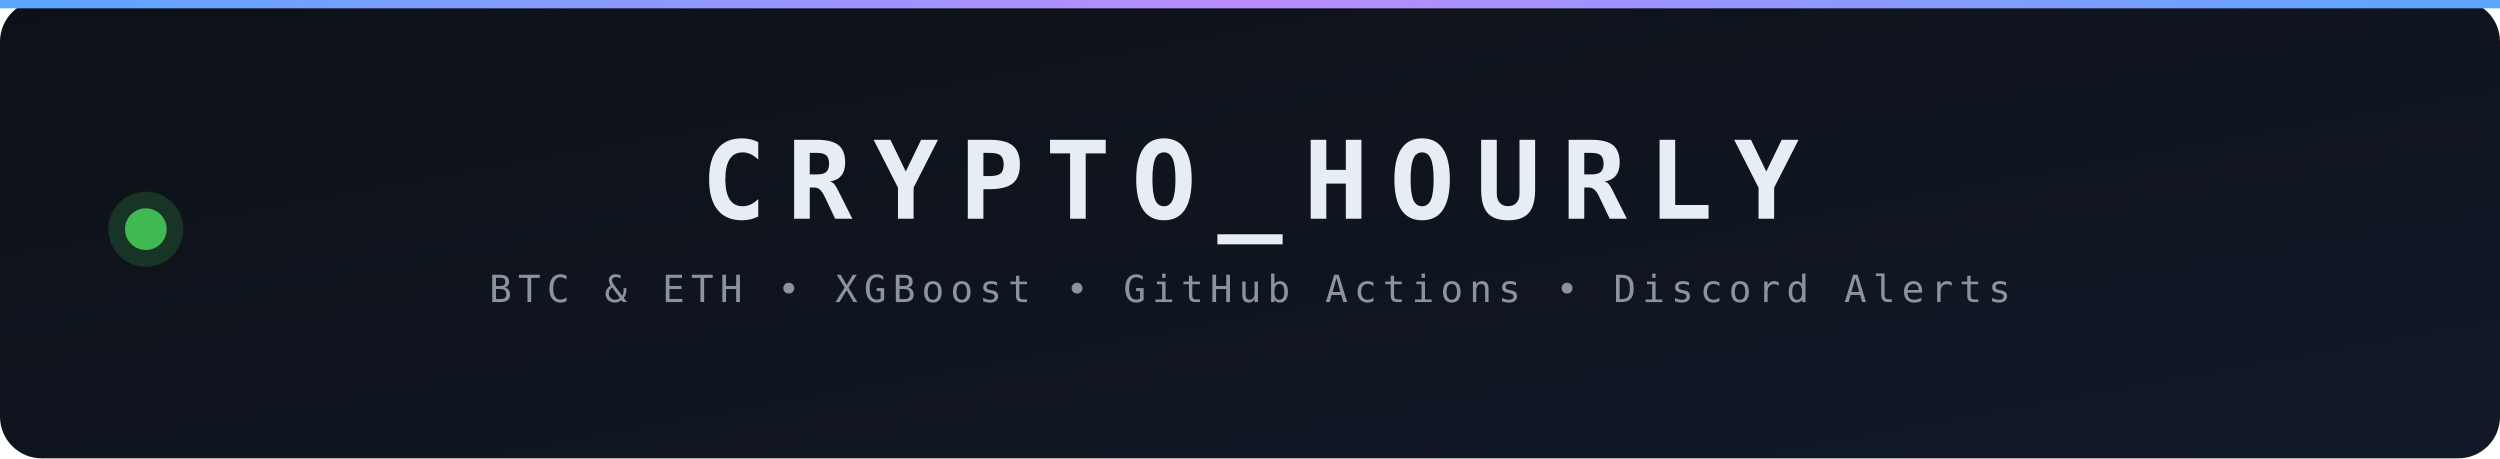
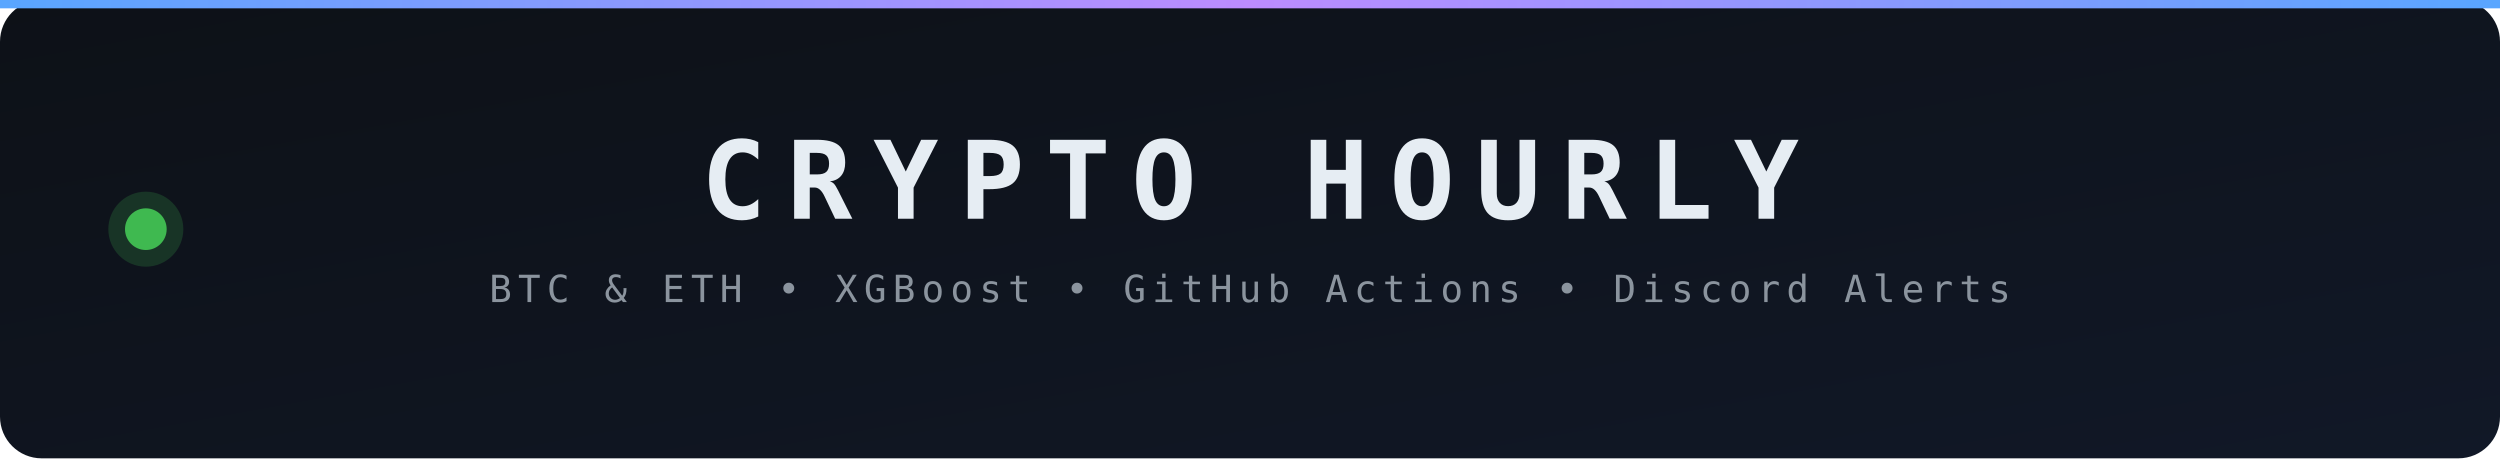
<svg xmlns="http://www.w3.org/2000/svg" width="1200" height="220" viewBox="0 0 1200 220">
  <defs>
    <linearGradient id="bg" x1="0" y1="0" x2="1" y2="1">
      <stop offset="0%" stop-color="#0d1117" />
      <stop offset="100%" stop-color="#111827" />
    </linearGradient>
    <linearGradient id="line" x1="0" y1="0" x2="1" y2="0">
      <stop offset="0%" stop-color="#58a6ff" />
      <stop offset="50%" stop-color="#bc8cff" />
      <stop offset="100%" stop-color="#58a6ff" />
    </linearGradient>
  </defs>
  <rect width="1200" height="220" rx="20" fill="url(#bg)" />
  <rect x="0" y="0" width="1200" height="4" fill="url(#line)" />
  <circle cx="70" cy="110" r="10" fill="#3fb950" />
  <circle cx="70" cy="110" r="18" fill="#3fb950" opacity="0.2" />
  <text x="600" y="105" text-anchor="middle" font-size="52" font-weight="700" font-family="monospace" fill="#e6edf3" letter-spacing="10">
-     CRYPTO_HOURLY
+     CRYPTO HOURLY
  </text>
  <text x="600" y="145" text-anchor="middle" font-size="18" font-family="monospace" fill="#8b949e" letter-spacing="3">
    BTC &amp; ETH • XGBoost • GitHub Actions • Discord Alerts
  </text>
</svg>
